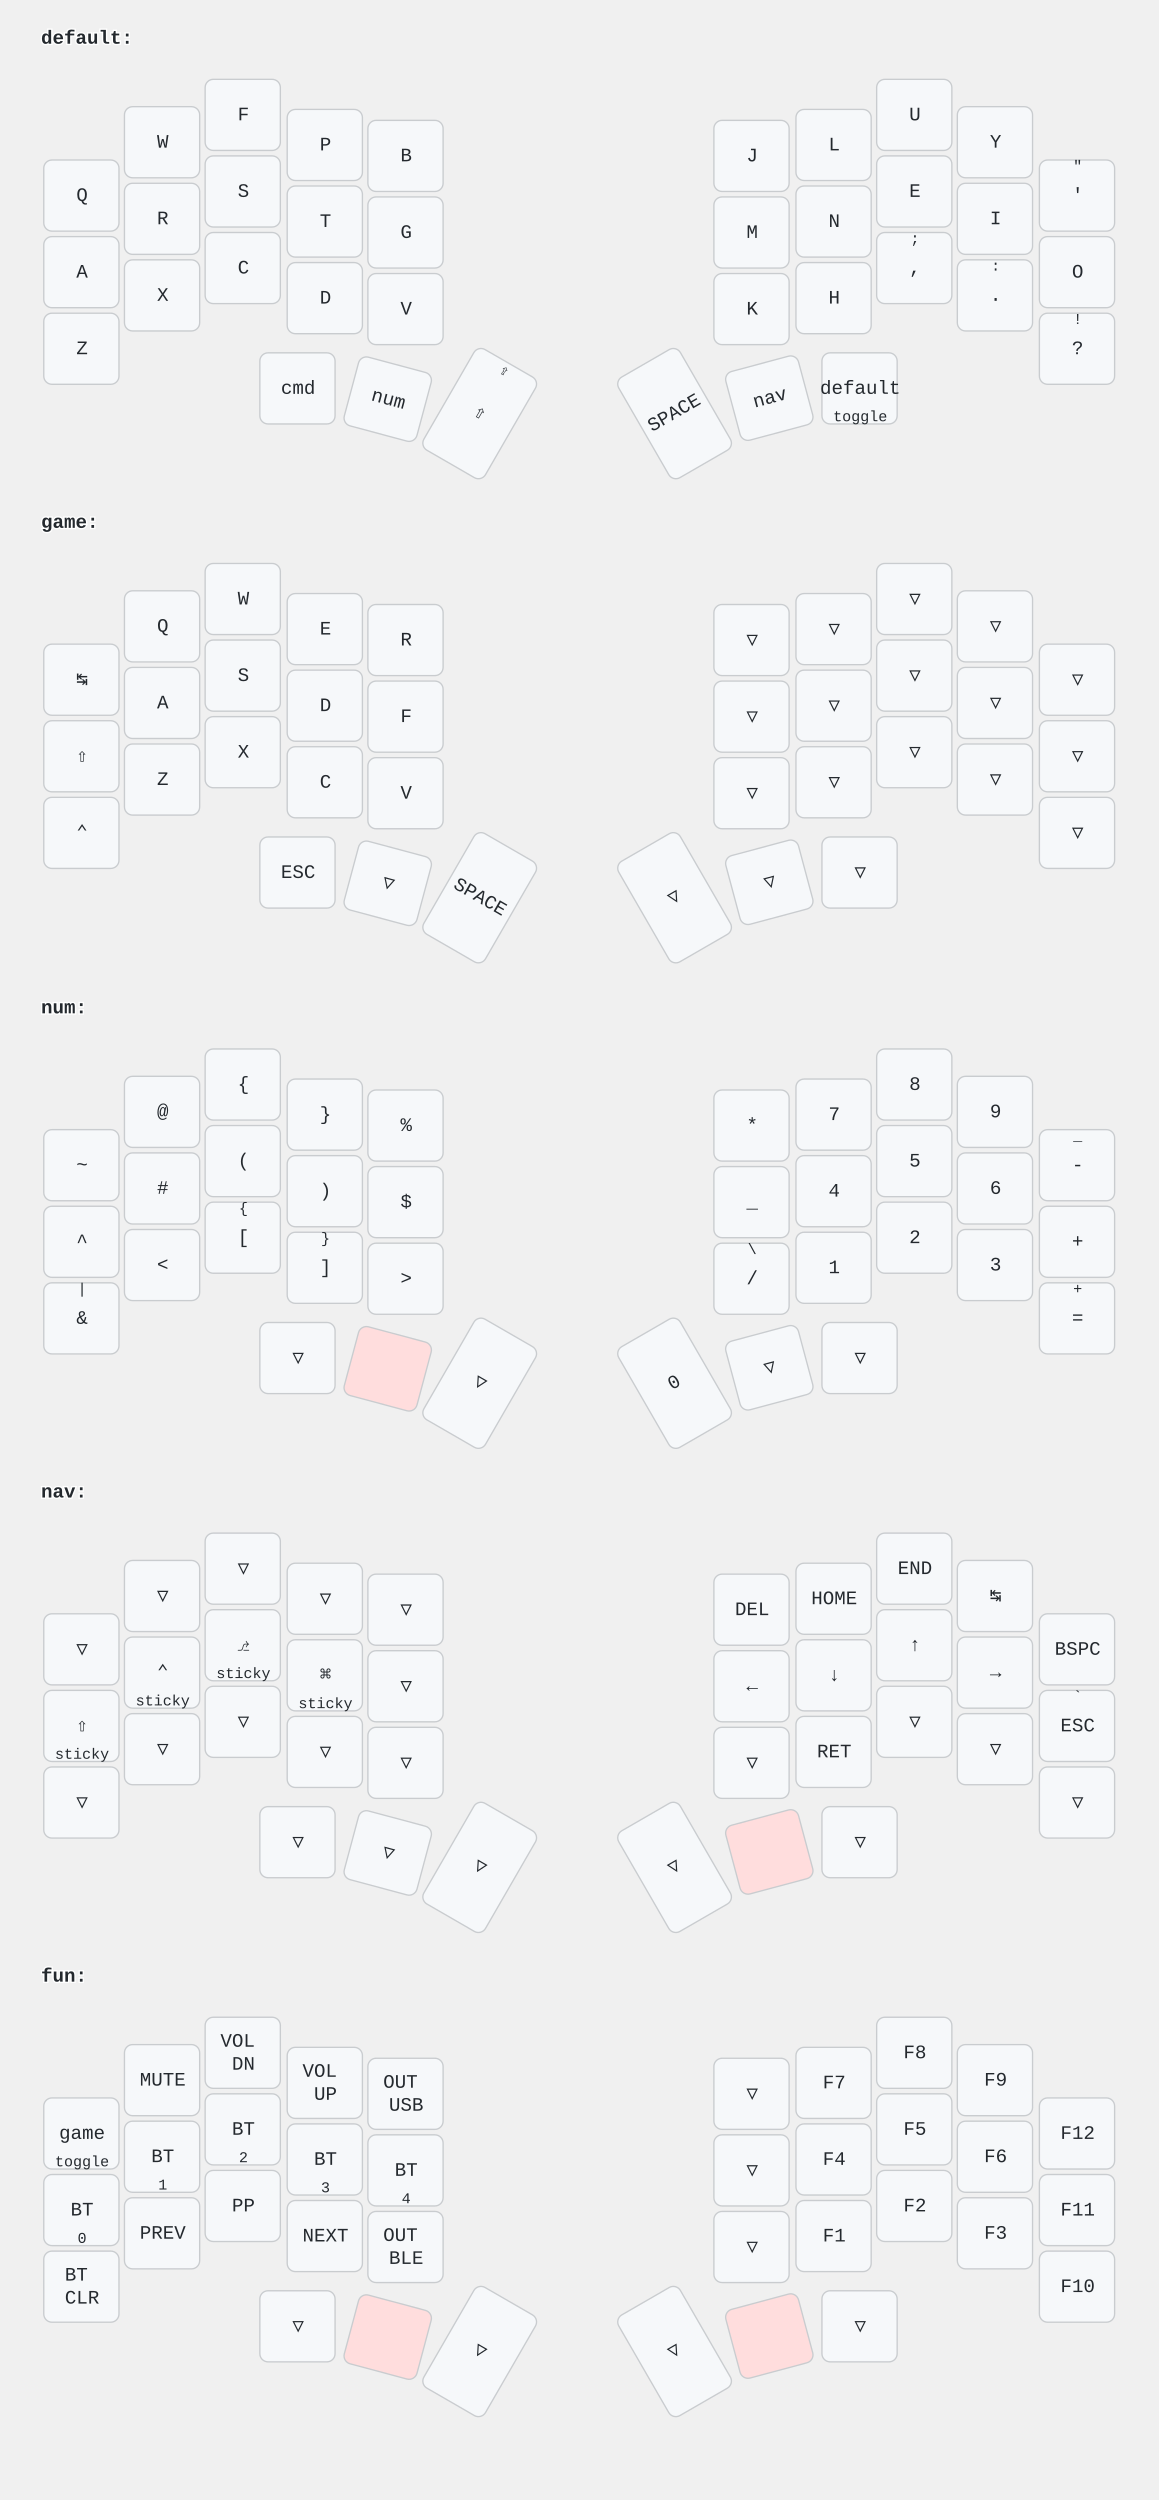
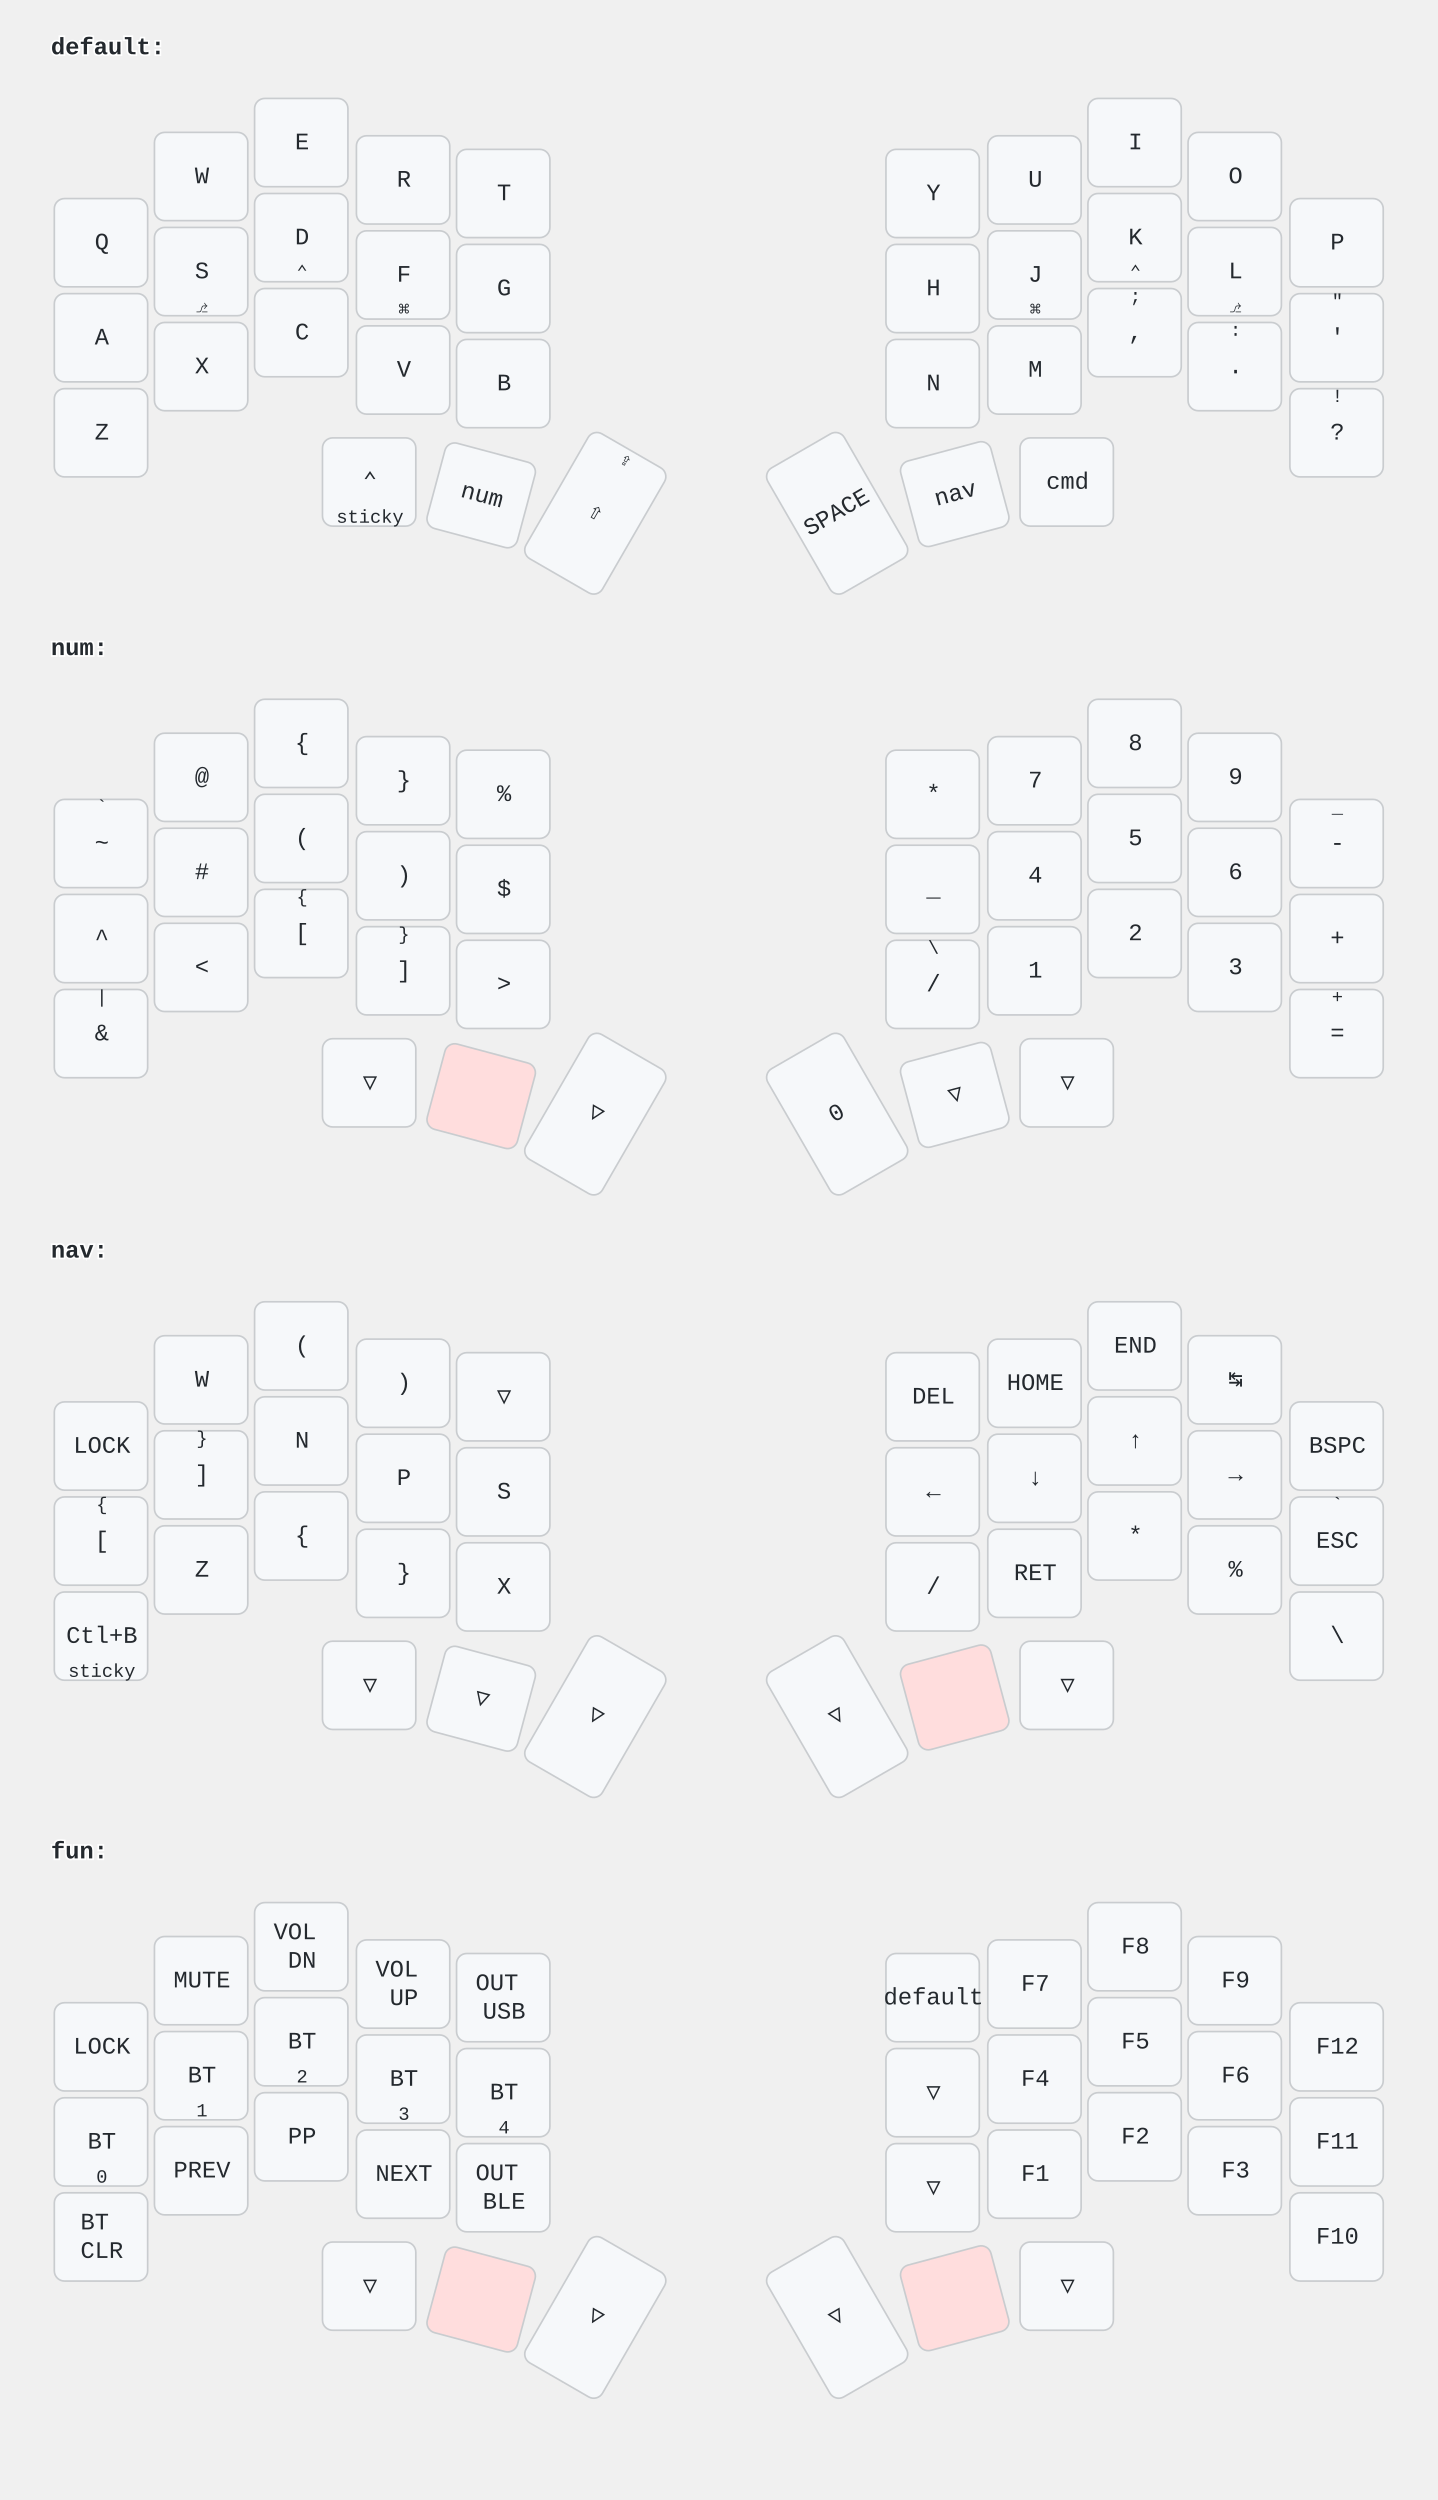
- <svg xmlns="http://www.w3.org/2000/svg" width="847" height="1828" viewBox="0 0 847 1828" class="keymap">
+ <svg xmlns="http://www.w3.org/2000/svg" width="847" height="1473" viewBox="0 0 847 1473" class="keymap">
  <style>/* font and background color specifications */
svg {
    font-family: SFMono-Regular,Consolas,Liberation Mono,Menlo,monospace;
    font-size: 14px;
    font-kerning: normal;
    text-rendering: optimizeLegibility;
    fill: #24292e;
}

/* default key styling */
rect {
    fill: #f6f8fa;
    stroke: #c9cccf;
    stroke-width: 1;
}

/* color accent for combo boxes */
rect.combo {
    fill: #cdf;
}

/* color accent for held keys */
rect.held, rect.combo.held {
    fill: #fdd;
}

/* color accent for ghost (optional) keys */
rect.ghost, rect.combo.ghost {
    fill: #ddd;
}

text {
    text-anchor: middle;
    dominant-baseline: middle;
}

/* styling for layer labels */
text.label {
    font-weight: bold;
    text-anchor: start;
    stroke: white;
    stroke-width: 2;
    paint-order: stroke;
}

/* styling for combo tap, and key hold/shifted label text */
text.combo, text.hold, text.shifted {
    font-size: 11px;
}

text.hold {
    text-anchor: middle;
    dominant-baseline: auto;
}

text.shifted {
    text-anchor: middle;
    dominant-baseline: hanging;
}

/* styling for hold/shifted label text in combo box */
text.combo.hold, text.combo.shifted {
    font-size: 8px;
}

/* styling for combo dendrons */
path {
    stroke-width: 1;
    stroke: gray;
    fill: none;
}
</style>
  <g transform="translate(30, 0)" class="layer-default">
    <text x="0" y="28" class="label" id="default">default:</text>
    <g transform="translate(0, 56)">
      <g transform="translate(30, 87)" class="key keypos-0">
        <rect rx="6" ry="6" x="-28" y="-26" width="55" height="52" class="key" />
        <text x="0" y="0" class="key tap">Q</text>
      </g>
      <g transform="translate(89, 48)" class="key keypos-1">
        <rect rx="6" ry="6" x="-28" y="-26" width="55" height="52" class="key" />
        <text x="0" y="0" class="key tap">W</text>
      </g>
      <g transform="translate(148, 28)" class="key keypos-2">
        <rect rx="6" ry="6" x="-28" y="-26" width="55" height="52" class="key" />
+         <text x="0" y="0" class="key tap">E</text>
+       </g>
+       <g transform="translate(208, 50)" class="key keypos-3">
+         <rect rx="6" ry="6" x="-28" y="-26" width="55" height="52" class="key" />
+         <text x="0" y="0" class="key tap">R</text>
+       </g>
+       <g transform="translate(267, 58)" class="key keypos-4">
+         <rect rx="6" ry="6" x="-28" y="-26" width="55" height="52" class="key" />
+         <text x="0" y="0" class="key tap">T</text>
+       </g>
+       <g transform="translate(520, 58)" class="key keypos-5">
+         <rect rx="6" ry="6" x="-28" y="-26" width="55" height="52" class="key" />
+         <text x="0" y="0" class="key tap">Y</text>
+       </g>
+       <g transform="translate(580, 50)" class="key keypos-6">
+         <rect rx="6" ry="6" x="-28" y="-26" width="55" height="52" class="key" />
+         <text x="0" y="0" class="key tap">U</text>
+       </g>
+       <g transform="translate(639, 28)" class="key keypos-7">
+         <rect rx="6" ry="6" x="-28" y="-26" width="55" height="52" class="key" />
+         <text x="0" y="0" class="key tap">I</text>
+       </g>
+       <g transform="translate(698, 48)" class="key keypos-8">
+         <rect rx="6" ry="6" x="-28" y="-26" width="55" height="52" class="key" />
+         <text x="0" y="0" class="key tap">O</text>
+       </g>
+       <g transform="translate(758, 87)" class="key keypos-9">
+         <rect rx="6" ry="6" x="-28" y="-26" width="55" height="52" class="key" />
+         <text x="0" y="0" class="key tap">P</text>
+       </g>
+       <g transform="translate(30, 143)" class="key keypos-10">
+         <rect rx="6" ry="6" x="-28" y="-26" width="55" height="52" class="key" />
+         <text x="0" y="0" class="key tap">A</text>
+       </g>
+       <g transform="translate(89, 104)" class="key keypos-11">
+         <rect rx="6" ry="6" x="-28" y="-26" width="55" height="52" class="key" />
+         <text x="0" y="0" class="key tap">S</text>
+         <text x="0" y="24" class="key hold">⎇</text>
+       </g>
+       <g transform="translate(148, 84)" class="key keypos-12">
+         <rect rx="6" ry="6" x="-28" y="-26" width="55" height="52" class="key" />
+         <text x="0" y="0" class="key tap">D</text>
+         <text x="0" y="24" class="key hold">⌃</text>
+       </g>
+       <g transform="translate(208, 106)" class="key keypos-13">
+         <rect rx="6" ry="6" x="-28" y="-26" width="55" height="52" class="key" />
        <text x="0" y="0" class="key tap">F</text>
-       </g>
-       <g transform="translate(208, 50)" class="key keypos-3">
-         <rect rx="6" ry="6" x="-28" y="-26" width="55" height="52" class="key" />
-         <text x="0" y="0" class="key tap">P</text>
-       </g>
-       <g transform="translate(267, 58)" class="key keypos-4">
-         <rect rx="6" ry="6" x="-28" y="-26" width="55" height="52" class="key" />
-         <text x="0" y="0" class="key tap">B</text>
-       </g>
-       <g transform="translate(520, 58)" class="key keypos-5">
+         <text x="0" y="24" class="key hold">⌘</text>
+       </g>
+       <g transform="translate(267, 114)" class="key keypos-14">
+         <rect rx="6" ry="6" x="-28" y="-26" width="55" height="52" class="key" />
+         <text x="0" y="0" class="key tap">G</text>
+       </g>
+       <g transform="translate(520, 114)" class="key keypos-15">
+         <rect rx="6" ry="6" x="-28" y="-26" width="55" height="52" class="key" />
+         <text x="0" y="0" class="key tap">H</text>
+       </g>
+       <g transform="translate(580, 106)" class="key keypos-16">
        <rect rx="6" ry="6" x="-28" y="-26" width="55" height="52" class="key" />
        <text x="0" y="0" class="key tap">J</text>
-       </g>
-       <g transform="translate(580, 50)" class="key keypos-6">
+         <text x="0" y="24" class="key hold">⌘</text>
+       </g>
+       <g transform="translate(639, 84)" class="key keypos-17">
+         <rect rx="6" ry="6" x="-28" y="-26" width="55" height="52" class="key" />
+         <text x="0" y="0" class="key tap">K</text>
+         <text x="0" y="24" class="key hold">⌃</text>
+       </g>
+       <g transform="translate(698, 104)" class="key keypos-18">
        <rect rx="6" ry="6" x="-28" y="-26" width="55" height="52" class="key" />
        <text x="0" y="0" class="key tap">L</text>
-       </g>
-       <g transform="translate(639, 28)" class="key keypos-7">
-         <rect rx="6" ry="6" x="-28" y="-26" width="55" height="52" class="key" />
-         <text x="0" y="0" class="key tap">U</text>
-       </g>
-       <g transform="translate(698, 48)" class="key keypos-8">
-         <rect rx="6" ry="6" x="-28" y="-26" width="55" height="52" class="key" />
-         <text x="0" y="0" class="key tap">Y</text>
-       </g>
-       <g transform="translate(758, 87)" class="key keypos-9">
+         <text x="0" y="24" class="key hold">⎇</text>
+       </g>
+       <g transform="translate(758, 143)" class="key keypos-19">
        <rect rx="6" ry="6" x="-28" y="-26" width="55" height="52" class="key" />
        <text x="0" y="0" class="key tap">'</text>
        <text x="0" y="-24" class="key shifted">"</text>
      </g>
-       <g transform="translate(30, 143)" class="key keypos-10">
-         <rect rx="6" ry="6" x="-28" y="-26" width="55" height="52" class="key" />
-         <text x="0" y="0" class="key tap">A</text>
-       </g>
-       <g transform="translate(89, 104)" class="key keypos-11">
-         <rect rx="6" ry="6" x="-28" y="-26" width="55" height="52" class="key" />
-         <text x="0" y="0" class="key tap">R</text>
-       </g>
-       <g transform="translate(148, 84)" class="key keypos-12">
-         <rect rx="6" ry="6" x="-28" y="-26" width="55" height="52" class="key" />
-         <text x="0" y="0" class="key tap">S</text>
-       </g>
-       <g transform="translate(208, 106)" class="key keypos-13">
-         <rect rx="6" ry="6" x="-28" y="-26" width="55" height="52" class="key" />
-         <text x="0" y="0" class="key tap">T</text>
-       </g>
-       <g transform="translate(267, 114)" class="key keypos-14">
-         <rect rx="6" ry="6" x="-28" y="-26" width="55" height="52" class="key" />
-         <text x="0" y="0" class="key tap">G</text>
-       </g>
-       <g transform="translate(520, 114)" class="key keypos-15">
+       <g transform="translate(30, 199)" class="key keypos-20">
+         <rect rx="6" ry="6" x="-28" y="-26" width="55" height="52" class="key" />
+         <text x="0" y="0" class="key tap">Z</text>
+       </g>
+       <g transform="translate(89, 160)" class="key keypos-21">
+         <rect rx="6" ry="6" x="-28" y="-26" width="55" height="52" class="key" />
+         <text x="0" y="0" class="key tap">X</text>
+       </g>
+       <g transform="translate(148, 140)" class="key keypos-22">
+         <rect rx="6" ry="6" x="-28" y="-26" width="55" height="52" class="key" />
+         <text x="0" y="0" class="key tap">C</text>
+       </g>
+       <g transform="translate(208, 162)" class="key keypos-23">
+         <rect rx="6" ry="6" x="-28" y="-26" width="55" height="52" class="key" />
+         <text x="0" y="0" class="key tap">V</text>
+       </g>
+       <g transform="translate(267, 170)" class="key keypos-24">
+         <rect rx="6" ry="6" x="-28" y="-26" width="55" height="52" class="key" />
+         <text x="0" y="0" class="key tap">B</text>
+       </g>
+       <g transform="translate(520, 170)" class="key keypos-25">
+         <rect rx="6" ry="6" x="-28" y="-26" width="55" height="52" class="key" />
+         <text x="0" y="0" class="key tap">N</text>
+       </g>
+       <g transform="translate(580, 162)" class="key keypos-26">
        <rect rx="6" ry="6" x="-28" y="-26" width="55" height="52" class="key" />
        <text x="0" y="0" class="key tap">M</text>
-       </g>
-       <g transform="translate(580, 106)" class="key keypos-16">
-         <rect rx="6" ry="6" x="-28" y="-26" width="55" height="52" class="key" />
-         <text x="0" y="0" class="key tap">N</text>
-       </g>
-       <g transform="translate(639, 84)" class="key keypos-17">
-         <rect rx="6" ry="6" x="-28" y="-26" width="55" height="52" class="key" />
-         <text x="0" y="0" class="key tap">E</text>
-       </g>
-       <g transform="translate(698, 104)" class="key keypos-18">
-         <rect rx="6" ry="6" x="-28" y="-26" width="55" height="52" class="key" />
-         <text x="0" y="0" class="key tap">I</text>
-       </g>
-       <g transform="translate(758, 143)" class="key keypos-19">
-         <rect rx="6" ry="6" x="-28" y="-26" width="55" height="52" class="key" />
-         <text x="0" y="0" class="key tap">O</text>
-       </g>
-       <g transform="translate(30, 199)" class="key keypos-20">
-         <rect rx="6" ry="6" x="-28" y="-26" width="55" height="52" class="key" />
-         <text x="0" y="0" class="key tap">Z</text>
-       </g>
-       <g transform="translate(89, 160)" class="key keypos-21">
-         <rect rx="6" ry="6" x="-28" y="-26" width="55" height="52" class="key" />
-         <text x="0" y="0" class="key tap">X</text>
-       </g>
-       <g transform="translate(148, 140)" class="key keypos-22">
-         <rect rx="6" ry="6" x="-28" y="-26" width="55" height="52" class="key" />
-         <text x="0" y="0" class="key tap">C</text>
-       </g>
-       <g transform="translate(208, 162)" class="key keypos-23">
-         <rect rx="6" ry="6" x="-28" y="-26" width="55" height="52" class="key" />
-         <text x="0" y="0" class="key tap">D</text>
-       </g>
-       <g transform="translate(267, 170)" class="key keypos-24">
-         <rect rx="6" ry="6" x="-28" y="-26" width="55" height="52" class="key" />
-         <text x="0" y="0" class="key tap">V</text>
-       </g>
-       <g transform="translate(520, 170)" class="key keypos-25">
-         <rect rx="6" ry="6" x="-28" y="-26" width="55" height="52" class="key" />
-         <text x="0" y="0" class="key tap">K</text>
-       </g>
-       <g transform="translate(580, 162)" class="key keypos-26">
-         <rect rx="6" ry="6" x="-28" y="-26" width="55" height="52" class="key" />
-         <text x="0" y="0" class="key tap">H</text>
      </g>
      <g transform="translate(639, 140)" class="key keypos-27">
        <rect rx="6" ry="6" x="-28" y="-26" width="55" height="52" class="key" />
        <text x="0" y="0" class="key tap">,</text>
        <text x="0" y="-24" class="key shifted">;</text>
      </g>
      <g transform="translate(698, 160)" class="key keypos-28">
        <rect rx="6" ry="6" x="-28" y="-26" width="55" height="52" class="key" />
        <text x="0" y="0" class="key tap">.</text>
        <text x="0" y="-24" class="key shifted">:</text>
      </g>
      <g transform="translate(758, 199)" class="key keypos-29">
        <rect rx="6" ry="6" x="-28" y="-26" width="55" height="52" class="key" />
        <text x="0" y="0" class="key tap">?</text>
        <text x="0" y="-24" class="key shifted">!</text>
      </g>
      <g transform="translate(188, 228)" class="key keypos-30">
        <rect rx="6" ry="6" x="-28" y="-26" width="55" height="52" class="key" />
-         <text x="0" y="0" class="key tap">cmd</text>
+         <text x="0" y="0" class="key tap">⌃</text>
+         <text x="0" y="24" class="key hold">sticky</text>
      </g>
      <g transform="translate(254, 236) rotate(15.0)" class="key keypos-31">
        <rect rx="6" ry="6" x="-28" y="-26" width="55" height="52" class="key" />
        <a href="#num">
          <text x="0" y="0" class="key tap layer-activator">num</text>
        </a>
      </g>
      <g transform="translate(321, 246) rotate(30.0)" class="key keypos-32">
        <rect rx="6" ry="6" x="-26" y="-42" width="52" height="85" class="key" />
        <text x="0" y="0" class="key tap">⇧</text>
        <text x="0" y="-40" class="key shifted">⇪</text>
      </g>
      <g transform="translate(463, 246) rotate(-30.0)" class="key keypos-33">
        <rect rx="6" ry="6" x="-26" y="-42" width="52" height="85" class="key" />
        <text x="0" y="0" class="key tap">SPACE</text>
      </g>
      <g transform="translate(533, 235) rotate(-15.0)" class="key keypos-34">
        <rect rx="6" ry="6" x="-28" y="-26" width="55" height="52" class="key" />
        <a href="#nav">
          <text x="0" y="0" class="key tap layer-activator">nav</text>
        </a>
      </g>
      <g transform="translate(599, 228)" class="key keypos-35">
        <rect rx="6" ry="6" x="-28" y="-26" width="55" height="52" class="key" />
-         <a href="#default">
-           <text x="0" y="0" class="key tap layer-activator">default</text>
-         </a>
-         <text x="0" y="24" class="key hold">toggle</text>
+         <text x="0" y="0" class="key tap">cmd</text>
      </g>
    </g>
  </g>
-   <g transform="translate(30, 354)" class="layer-game">
-     <text x="0" y="28" class="label" id="game">game:</text>
-     <g transform="translate(0, 56)">
-       <g transform="translate(30, 87)" class="key keypos-0">
-         <rect rx="6" ry="6" x="-28" y="-26" width="55" height="52" class="key" />
-         <text x="0" y="0" class="key tap">↹</text>
-       </g>
-       <g transform="translate(89, 48)" class="key keypos-1">
-         <rect rx="6" ry="6" x="-28" y="-26" width="55" height="52" class="key" />
-         <text x="0" y="0" class="key tap">Q</text>
-       </g>
-       <g transform="translate(148, 28)" class="key keypos-2">
-         <rect rx="6" ry="6" x="-28" y="-26" width="55" height="52" class="key" />
-         <text x="0" y="0" class="key tap">W</text>
-       </g>
-       <g transform="translate(208, 50)" class="key keypos-3">
-         <rect rx="6" ry="6" x="-28" y="-26" width="55" height="52" class="key" />
-         <text x="0" y="0" class="key tap">E</text>
-       </g>
-       <g transform="translate(267, 58)" class="key keypos-4">
-         <rect rx="6" ry="6" x="-28" y="-26" width="55" height="52" class="key" />
-         <text x="0" y="0" class="key tap">R</text>
-       </g>
-       <g transform="translate(520, 58)" class="key trans keypos-5">
-         <rect rx="6" ry="6" x="-28" y="-26" width="55" height="52" class="key trans" />
-         <text x="0" y="0" class="key trans tap">▽</text>
-       </g>
-       <g transform="translate(580, 50)" class="key trans keypos-6">
-         <rect rx="6" ry="6" x="-28" y="-26" width="55" height="52" class="key trans" />
-         <text x="0" y="0" class="key trans tap">▽</text>
-       </g>
-       <g transform="translate(639, 28)" class="key trans keypos-7">
-         <rect rx="6" ry="6" x="-28" y="-26" width="55" height="52" class="key trans" />
-         <text x="0" y="0" class="key trans tap">▽</text>
-       </g>
-       <g transform="translate(698, 48)" class="key trans keypos-8">
-         <rect rx="6" ry="6" x="-28" y="-26" width="55" height="52" class="key trans" />
-         <text x="0" y="0" class="key trans tap">▽</text>
-       </g>
-       <g transform="translate(758, 87)" class="key trans keypos-9">
-         <rect rx="6" ry="6" x="-28" y="-26" width="55" height="52" class="key trans" />
-         <text x="0" y="0" class="key trans tap">▽</text>
-       </g>
-       <g transform="translate(30, 143)" class="key keypos-10">
-         <rect rx="6" ry="6" x="-28" y="-26" width="55" height="52" class="key" />
-         <text x="0" y="0" class="key tap">⇧</text>
-       </g>
-       <g transform="translate(89, 104)" class="key keypos-11">
-         <rect rx="6" ry="6" x="-28" y="-26" width="55" height="52" class="key" />
-         <text x="0" y="0" class="key tap">A</text>
-       </g>
-       <g transform="translate(148, 84)" class="key keypos-12">
-         <rect rx="6" ry="6" x="-28" y="-26" width="55" height="52" class="key" />
-         <text x="0" y="0" class="key tap">S</text>
-       </g>
-       <g transform="translate(208, 106)" class="key keypos-13">
-         <rect rx="6" ry="6" x="-28" y="-26" width="55" height="52" class="key" />
-         <text x="0" y="0" class="key tap">D</text>
-       </g>
-       <g transform="translate(267, 114)" class="key keypos-14">
-         <rect rx="6" ry="6" x="-28" y="-26" width="55" height="52" class="key" />
-         <text x="0" y="0" class="key tap">F</text>
-       </g>
-       <g transform="translate(520, 114)" class="key trans keypos-15">
-         <rect rx="6" ry="6" x="-28" y="-26" width="55" height="52" class="key trans" />
-         <text x="0" y="0" class="key trans tap">▽</text>
-       </g>
-       <g transform="translate(580, 106)" class="key trans keypos-16">
-         <rect rx="6" ry="6" x="-28" y="-26" width="55" height="52" class="key trans" />
-         <text x="0" y="0" class="key trans tap">▽</text>
-       </g>
-       <g transform="translate(639, 84)" class="key trans keypos-17">
-         <rect rx="6" ry="6" x="-28" y="-26" width="55" height="52" class="key trans" />
-         <text x="0" y="0" class="key trans tap">▽</text>
-       </g>
-       <g transform="translate(698, 104)" class="key trans keypos-18">
-         <rect rx="6" ry="6" x="-28" y="-26" width="55" height="52" class="key trans" />
-         <text x="0" y="0" class="key trans tap">▽</text>
-       </g>
-       <g transform="translate(758, 143)" class="key trans keypos-19">
-         <rect rx="6" ry="6" x="-28" y="-26" width="55" height="52" class="key trans" />
-         <text x="0" y="0" class="key trans tap">▽</text>
-       </g>
-       <g transform="translate(30, 199)" class="key keypos-20">
-         <rect rx="6" ry="6" x="-28" y="-26" width="55" height="52" class="key" />
-         <text x="0" y="0" class="key tap">⌃</text>
-       </g>
-       <g transform="translate(89, 160)" class="key keypos-21">
-         <rect rx="6" ry="6" x="-28" y="-26" width="55" height="52" class="key" />
-         <text x="0" y="0" class="key tap">Z</text>
-       </g>
-       <g transform="translate(148, 140)" class="key keypos-22">
-         <rect rx="6" ry="6" x="-28" y="-26" width="55" height="52" class="key" />
-         <text x="0" y="0" class="key tap">X</text>
-       </g>
-       <g transform="translate(208, 162)" class="key keypos-23">
-         <rect rx="6" ry="6" x="-28" y="-26" width="55" height="52" class="key" />
-         <text x="0" y="0" class="key tap">C</text>
-       </g>
-       <g transform="translate(267, 170)" class="key keypos-24">
-         <rect rx="6" ry="6" x="-28" y="-26" width="55" height="52" class="key" />
-         <text x="0" y="0" class="key tap">V</text>
-       </g>
-       <g transform="translate(520, 170)" class="key trans keypos-25">
-         <rect rx="6" ry="6" x="-28" y="-26" width="55" height="52" class="key trans" />
-         <text x="0" y="0" class="key trans tap">▽</text>
-       </g>
-       <g transform="translate(580, 162)" class="key trans keypos-26">
-         <rect rx="6" ry="6" x="-28" y="-26" width="55" height="52" class="key trans" />
-         <text x="0" y="0" class="key trans tap">▽</text>
-       </g>
-       <g transform="translate(639, 140)" class="key trans keypos-27">
-         <rect rx="6" ry="6" x="-28" y="-26" width="55" height="52" class="key trans" />
-         <text x="0" y="0" class="key trans tap">▽</text>
-       </g>
-       <g transform="translate(698, 160)" class="key trans keypos-28">
-         <rect rx="6" ry="6" x="-28" y="-26" width="55" height="52" class="key trans" />
-         <text x="0" y="0" class="key trans tap">▽</text>
-       </g>
-       <g transform="translate(758, 199)" class="key trans keypos-29">
-         <rect rx="6" ry="6" x="-28" y="-26" width="55" height="52" class="key trans" />
-         <text x="0" y="0" class="key trans tap">▽</text>
-       </g>
-       <g transform="translate(188, 228)" class="key keypos-30">
-         <rect rx="6" ry="6" x="-28" y="-26" width="55" height="52" class="key" />
-         <text x="0" y="0" class="key tap">ESC</text>
-       </g>
-       <g transform="translate(254, 236) rotate(15.0)" class="key trans keypos-31">
-         <rect rx="6" ry="6" x="-28" y="-26" width="55" height="52" class="key trans" />
-         <text x="0" y="0" class="key trans tap">▽</text>
-       </g>
-       <g transform="translate(321, 246) rotate(30.0)" class="key keypos-32">
-         <rect rx="6" ry="6" x="-26" y="-42" width="52" height="85" class="key" />
-         <text x="0" y="0" class="key tap">SPACE</text>
-       </g>
-       <g transform="translate(463, 246) rotate(-30.0)" class="key trans keypos-33">
-         <rect rx="6" ry="6" x="-26" y="-42" width="52" height="85" class="key trans" />
-         <text x="0" y="0" class="key trans tap">▽</text>
-       </g>
-       <g transform="translate(533, 235) rotate(-15.0)" class="key trans keypos-34">
-         <rect rx="6" ry="6" x="-28" y="-26" width="55" height="52" class="key trans" />
-         <text x="0" y="0" class="key trans tap">▽</text>
-       </g>
-       <g transform="translate(599, 228)" class="key trans keypos-35">
-         <rect rx="6" ry="6" x="-28" y="-26" width="55" height="52" class="key trans" />
-         <text x="0" y="0" class="key trans tap">▽</text>
-       </g>
-     </g>
-   </g>
-   <g transform="translate(30, 709)" class="layer-num">
+   <g transform="translate(30, 354)" class="layer-num">
    <text x="0" y="28" class="label" id="num">num:</text>
    <g transform="translate(0, 56)">
      <g transform="translate(30, 87)" class="key keypos-0">
        <rect rx="6" ry="6" x="-28" y="-26" width="55" height="52" class="key" />
        <text x="0" y="0" class="key tap">~</text>
+         <text x="0" y="-24" class="key shifted">`</text>
      </g>
      <g transform="translate(89, 48)" class="key keypos-1">
        <rect rx="6" ry="6" x="-28" y="-26" width="55" height="52" class="key" />
        <text x="0" y="0" class="key tap">@</text>
      </g>
      <g transform="translate(148, 28)" class="key keypos-2">
        <rect rx="6" ry="6" x="-28" y="-26" width="55" height="52" class="key" />
        <text x="0" y="0" class="key tap">{</text>
      </g>
      <g transform="translate(208, 50)" class="key keypos-3">
        <rect rx="6" ry="6" x="-28" y="-26" width="55" height="52" class="key" />
        <text x="0" y="0" class="key tap">}</text>
      </g>
      <g transform="translate(267, 58)" class="key keypos-4">
        <rect rx="6" ry="6" x="-28" y="-26" width="55" height="52" class="key" />
        <text x="0" y="0" class="key tap">%</text>
      </g>
      <g transform="translate(520, 58)" class="key keypos-5">
        <rect rx="6" ry="6" x="-28" y="-26" width="55" height="52" class="key" />
        <text x="0" y="0" class="key tap">*</text>
      </g>
      <g transform="translate(580, 50)" class="key keypos-6">
        <rect rx="6" ry="6" x="-28" y="-26" width="55" height="52" class="key" />
        <text x="0" y="0" class="key tap">7</text>
      </g>
      <g transform="translate(639, 28)" class="key keypos-7">
        <rect rx="6" ry="6" x="-28" y="-26" width="55" height="52" class="key" />
        <text x="0" y="0" class="key tap">8</text>
      </g>
      <g transform="translate(698, 48)" class="key keypos-8">
        <rect rx="6" ry="6" x="-28" y="-26" width="55" height="52" class="key" />
        <text x="0" y="0" class="key tap">9</text>
      </g>
      <g transform="translate(758, 87)" class="key keypos-9">
        <rect rx="6" ry="6" x="-28" y="-26" width="55" height="52" class="key" />
        <text x="0" y="0" class="key tap">-</text>
        <text x="0" y="-24" class="key shifted">_</text>
      </g>
      <g transform="translate(30, 143)" class="key keypos-10">
        <rect rx="6" ry="6" x="-28" y="-26" width="55" height="52" class="key" />
        <text x="0" y="0" class="key tap">^</text>
      </g>
      <g transform="translate(89, 104)" class="key keypos-11">
        <rect rx="6" ry="6" x="-28" y="-26" width="55" height="52" class="key" />
        <text x="0" y="0" class="key tap">#</text>
      </g>
      <g transform="translate(148, 84)" class="key keypos-12">
        <rect rx="6" ry="6" x="-28" y="-26" width="55" height="52" class="key" />
        <text x="0" y="0" class="key tap">(</text>
      </g>
      <g transform="translate(208, 106)" class="key keypos-13">
        <rect rx="6" ry="6" x="-28" y="-26" width="55" height="52" class="key" />
        <text x="0" y="0" class="key tap">)</text>
      </g>
      <g transform="translate(267, 114)" class="key keypos-14">
        <rect rx="6" ry="6" x="-28" y="-26" width="55" height="52" class="key" />
        <text x="0" y="0" class="key tap">$</text>
      </g>
      <g transform="translate(520, 114)" class="key keypos-15">
        <rect rx="6" ry="6" x="-28" y="-26" width="55" height="52" class="key" />
        <text x="0" y="0" class="key tap">_</text>
      </g>
      <g transform="translate(580, 106)" class="key keypos-16">
        <rect rx="6" ry="6" x="-28" y="-26" width="55" height="52" class="key" />
        <text x="0" y="0" class="key tap">4</text>
      </g>
      <g transform="translate(639, 84)" class="key keypos-17">
        <rect rx="6" ry="6" x="-28" y="-26" width="55" height="52" class="key" />
        <text x="0" y="0" class="key tap">5</text>
      </g>
      <g transform="translate(698, 104)" class="key keypos-18">
        <rect rx="6" ry="6" x="-28" y="-26" width="55" height="52" class="key" />
        <text x="0" y="0" class="key tap">6</text>
      </g>
      <g transform="translate(758, 143)" class="key keypos-19">
        <rect rx="6" ry="6" x="-28" y="-26" width="55" height="52" class="key" />
        <text x="0" y="0" class="key tap">+</text>
      </g>
      <g transform="translate(30, 199)" class="key keypos-20">
        <rect rx="6" ry="6" x="-28" y="-26" width="55" height="52" class="key" />
        <text x="0" y="0" class="key tap">&amp;</text>
        <text x="0" y="-24" class="key shifted">|</text>
      </g>
      <g transform="translate(89, 160)" class="key keypos-21">
        <rect rx="6" ry="6" x="-28" y="-26" width="55" height="52" class="key" />
        <text x="0" y="0" class="key tap">&lt;</text>
      </g>
      <g transform="translate(148, 140)" class="key keypos-22">
        <rect rx="6" ry="6" x="-28" y="-26" width="55" height="52" class="key" />
        <text x="0" y="0" class="key tap">[</text>
        <text x="0" y="-24" class="key shifted">{</text>
      </g>
      <g transform="translate(208, 162)" class="key keypos-23">
        <rect rx="6" ry="6" x="-28" y="-26" width="55" height="52" class="key" />
        <text x="0" y="0" class="key tap">]</text>
        <text x="0" y="-24" class="key shifted">}</text>
      </g>
      <g transform="translate(267, 170)" class="key keypos-24">
        <rect rx="6" ry="6" x="-28" y="-26" width="55" height="52" class="key" />
        <text x="0" y="0" class="key tap">&gt;</text>
      </g>
      <g transform="translate(520, 170)" class="key keypos-25">
        <rect rx="6" ry="6" x="-28" y="-26" width="55" height="52" class="key" />
        <text x="0" y="0" class="key tap">/</text>
        <text x="0" y="-24" class="key shifted">\</text>
      </g>
      <g transform="translate(580, 162)" class="key keypos-26">
        <rect rx="6" ry="6" x="-28" y="-26" width="55" height="52" class="key" />
        <text x="0" y="0" class="key tap">1</text>
      </g>
      <g transform="translate(639, 140)" class="key keypos-27">
        <rect rx="6" ry="6" x="-28" y="-26" width="55" height="52" class="key" />
        <text x="0" y="0" class="key tap">2</text>
      </g>
      <g transform="translate(698, 160)" class="key keypos-28">
        <rect rx="6" ry="6" x="-28" y="-26" width="55" height="52" class="key" />
        <text x="0" y="0" class="key tap">3</text>
      </g>
      <g transform="translate(758, 199)" class="key keypos-29">
        <rect rx="6" ry="6" x="-28" y="-26" width="55" height="52" class="key" />
        <text x="0" y="0" class="key tap">=</text>
        <text x="0" y="-24" class="key shifted">+</text>
      </g>
      <g transform="translate(188, 228)" class="key trans keypos-30">
        <rect rx="6" ry="6" x="-28" y="-26" width="55" height="52" class="key trans" />
        <text x="0" y="0" class="key trans tap">▽</text>
      </g>
      <g transform="translate(254, 236) rotate(15.0)" class="key held keypos-31">
        <rect rx="6" ry="6" x="-28" y="-26" width="55" height="52" class="key held" />
      </g>
      <g transform="translate(321, 246) rotate(30.0)" class="key trans keypos-32">
        <rect rx="6" ry="6" x="-26" y="-42" width="52" height="85" class="key trans" />
        <text x="0" y="0" class="key trans tap">▽</text>
      </g>
      <g transform="translate(463, 246) rotate(-30.0)" class="key keypos-33">
        <rect rx="6" ry="6" x="-26" y="-42" width="52" height="85" class="key" />
        <text x="0" y="0" class="key tap">0</text>
      </g>
      <g transform="translate(533, 235) rotate(-15.0)" class="key trans keypos-34">
        <rect rx="6" ry="6" x="-28" y="-26" width="55" height="52" class="key trans" />
        <text x="0" y="0" class="key trans tap">▽</text>
      </g>
      <g transform="translate(599, 228)" class="key trans keypos-35">
        <rect rx="6" ry="6" x="-28" y="-26" width="55" height="52" class="key trans" />
        <text x="0" y="0" class="key trans tap">▽</text>
      </g>
    </g>
  </g>
-   <g transform="translate(30, 1063)" class="layer-nav">
+   <g transform="translate(30, 709)" class="layer-nav">
    <text x="0" y="28" class="label" id="nav">nav:</text>
    <g transform="translate(0, 56)">
-       <g transform="translate(30, 87)" class="key trans keypos-0">
-         <rect rx="6" ry="6" x="-28" y="-26" width="55" height="52" class="key trans" />
-         <text x="0" y="0" class="key trans tap">▽</text>
-       </g>
-       <g transform="translate(89, 48)" class="key trans keypos-1">
-         <rect rx="6" ry="6" x="-28" y="-26" width="55" height="52" class="key trans" />
-         <text x="0" y="0" class="key trans tap">▽</text>
-       </g>
-       <g transform="translate(148, 28)" class="key trans keypos-2">
-         <rect rx="6" ry="6" x="-28" y="-26" width="55" height="52" class="key trans" />
-         <text x="0" y="0" class="key trans tap">▽</text>
-       </g>
-       <g transform="translate(208, 50)" class="key trans keypos-3">
-         <rect rx="6" ry="6" x="-28" y="-26" width="55" height="52" class="key trans" />
-         <text x="0" y="0" class="key trans tap">▽</text>
+       <g transform="translate(30, 87)" class="key keypos-0">
+         <rect rx="6" ry="6" x="-28" y="-26" width="55" height="52" class="key" />
+         <text x="0" y="0" class="key tap">LOCK</text>
+       </g>
+       <g transform="translate(89, 48)" class="key keypos-1">
+         <rect rx="6" ry="6" x="-28" y="-26" width="55" height="52" class="key" />
+         <text x="0" y="0" class="key tap">W</text>
+       </g>
+       <g transform="translate(148, 28)" class="key keypos-2">
+         <rect rx="6" ry="6" x="-28" y="-26" width="55" height="52" class="key" />
+         <text x="0" y="0" class="key tap">(</text>
+       </g>
+       <g transform="translate(208, 50)" class="key keypos-3">
+         <rect rx="6" ry="6" x="-28" y="-26" width="55" height="52" class="key" />
+         <text x="0" y="0" class="key tap">)</text>
      </g>
      <g transform="translate(267, 58)" class="key trans keypos-4">
        <rect rx="6" ry="6" x="-28" y="-26" width="55" height="52" class="key trans" />
        <text x="0" y="0" class="key trans tap">▽</text>
      </g>
      <g transform="translate(520, 58)" class="key keypos-5">
        <rect rx="6" ry="6" x="-28" y="-26" width="55" height="52" class="key" />
        <text x="0" y="0" class="key tap">DEL</text>
      </g>
      <g transform="translate(580, 50)" class="key keypos-6">
        <rect rx="6" ry="6" x="-28" y="-26" width="55" height="52" class="key" />
        <text x="0" y="0" class="key tap">HOME</text>
      </g>
      <g transform="translate(639, 28)" class="key keypos-7">
        <rect rx="6" ry="6" x="-28" y="-26" width="55" height="52" class="key" />
        <text x="0" y="0" class="key tap">END</text>
      </g>
      <g transform="translate(698, 48)" class="key keypos-8">
        <rect rx="6" ry="6" x="-28" y="-26" width="55" height="52" class="key" />
        <text x="0" y="0" class="key tap">↹</text>
      </g>
      <g transform="translate(758, 87)" class="key keypos-9">
        <rect rx="6" ry="6" x="-28" y="-26" width="55" height="52" class="key" />
        <text x="0" y="0" class="key tap">BSPC</text>
      </g>
      <g transform="translate(30, 143)" class="key keypos-10">
        <rect rx="6" ry="6" x="-28" y="-26" width="55" height="52" class="key" />
-         <text x="0" y="0" class="key tap">⇧</text>
-         <text x="0" y="24" class="key hold">sticky</text>
+         <text x="0" y="0" class="key tap">[</text>
+         <text x="0" y="-24" class="key shifted">{</text>
      </g>
      <g transform="translate(89, 104)" class="key keypos-11">
        <rect rx="6" ry="6" x="-28" y="-26" width="55" height="52" class="key" />
-         <text x="0" y="0" class="key tap">⌃</text>
-         <text x="0" y="24" class="key hold">sticky</text>
+         <text x="0" y="0" class="key tap">]</text>
+         <text x="0" y="-24" class="key shifted">}</text>
      </g>
      <g transform="translate(148, 84)" class="key keypos-12">
        <rect rx="6" ry="6" x="-28" y="-26" width="55" height="52" class="key" />
-         <text x="0" y="0" class="key tap">⎇</text>
-         <text x="0" y="24" class="key hold">sticky</text>
+         <text x="0" y="0" class="key tap">N</text>
      </g>
      <g transform="translate(208, 106)" class="key keypos-13">
        <rect rx="6" ry="6" x="-28" y="-26" width="55" height="52" class="key" />
-         <text x="0" y="0" class="key tap">⌘</text>
-         <text x="0" y="24" class="key hold">sticky</text>
-       </g>
-       <g transform="translate(267, 114)" class="key trans keypos-14">
-         <rect rx="6" ry="6" x="-28" y="-26" width="55" height="52" class="key trans" />
-         <text x="0" y="0" class="key trans tap">▽</text>
+         <text x="0" y="0" class="key tap">P</text>
+       </g>
+       <g transform="translate(267, 114)" class="key keypos-14">
+         <rect rx="6" ry="6" x="-28" y="-26" width="55" height="52" class="key" />
+         <text x="0" y="0" class="key tap">S</text>
      </g>
      <g transform="translate(520, 114)" class="key keypos-15">
        <rect rx="6" ry="6" x="-28" y="-26" width="55" height="52" class="key" />
        <text x="0" y="0" class="key tap">←</text>
      </g>
      <g transform="translate(580, 106)" class="key keypos-16">
        <rect rx="6" ry="6" x="-28" y="-26" width="55" height="52" class="key" />
        <text x="0" y="0" class="key tap">↓</text>
      </g>
      <g transform="translate(639, 84)" class="key keypos-17">
        <rect rx="6" ry="6" x="-28" y="-26" width="55" height="52" class="key" />
        <text x="0" y="0" class="key tap">↑</text>
      </g>
      <g transform="translate(698, 104)" class="key keypos-18">
        <rect rx="6" ry="6" x="-28" y="-26" width="55" height="52" class="key" />
        <text x="0" y="0" class="key tap">→</text>
      </g>
      <g transform="translate(758, 143)" class="key keypos-19">
        <rect rx="6" ry="6" x="-28" y="-26" width="55" height="52" class="key" />
        <text x="0" y="0" class="key tap">ESC</text>
        <text x="0" y="-24" class="key shifted">`</text>
      </g>
-       <g transform="translate(30, 199)" class="key trans keypos-20">
-         <rect rx="6" ry="6" x="-28" y="-26" width="55" height="52" class="key trans" />
-         <text x="0" y="0" class="key trans tap">▽</text>
-       </g>
-       <g transform="translate(89, 160)" class="key trans keypos-21">
-         <rect rx="6" ry="6" x="-28" y="-26" width="55" height="52" class="key trans" />
-         <text x="0" y="0" class="key trans tap">▽</text>
-       </g>
-       <g transform="translate(148, 140)" class="key trans keypos-22">
-         <rect rx="6" ry="6" x="-28" y="-26" width="55" height="52" class="key trans" />
-         <text x="0" y="0" class="key trans tap">▽</text>
-       </g>
-       <g transform="translate(208, 162)" class="key trans keypos-23">
-         <rect rx="6" ry="6" x="-28" y="-26" width="55" height="52" class="key trans" />
-         <text x="0" y="0" class="key trans tap">▽</text>
-       </g>
-       <g transform="translate(267, 170)" class="key trans keypos-24">
-         <rect rx="6" ry="6" x="-28" y="-26" width="55" height="52" class="key trans" />
-         <text x="0" y="0" class="key trans tap">▽</text>
-       </g>
-       <g transform="translate(520, 170)" class="key trans keypos-25">
-         <rect rx="6" ry="6" x="-28" y="-26" width="55" height="52" class="key trans" />
-         <text x="0" y="0" class="key trans tap">▽</text>
+       <g transform="translate(30, 199)" class="key keypos-20">
+         <rect rx="6" ry="6" x="-28" y="-26" width="55" height="52" class="key" />
+         <text x="0" y="0" class="key tap">Ctl+B</text>
+         <text x="0" y="24" class="key hold">sticky</text>
+       </g>
+       <g transform="translate(89, 160)" class="key keypos-21">
+         <rect rx="6" ry="6" x="-28" y="-26" width="55" height="52" class="key" />
+         <text x="0" y="0" class="key tap">Z</text>
+       </g>
+       <g transform="translate(148, 140)" class="key keypos-22">
+         <rect rx="6" ry="6" x="-28" y="-26" width="55" height="52" class="key" />
+         <text x="0" y="0" class="key tap">{</text>
+       </g>
+       <g transform="translate(208, 162)" class="key keypos-23">
+         <rect rx="6" ry="6" x="-28" y="-26" width="55" height="52" class="key" />
+         <text x="0" y="0" class="key tap">}</text>
+       </g>
+       <g transform="translate(267, 170)" class="key keypos-24">
+         <rect rx="6" ry="6" x="-28" y="-26" width="55" height="52" class="key" />
+         <text x="0" y="0" class="key tap">X</text>
+       </g>
+       <g transform="translate(520, 170)" class="key keypos-25">
+         <rect rx="6" ry="6" x="-28" y="-26" width="55" height="52" class="key" />
+         <text x="0" y="0" class="key tap">/</text>
      </g>
      <g transform="translate(580, 162)" class="key keypos-26">
        <rect rx="6" ry="6" x="-28" y="-26" width="55" height="52" class="key" />
        <text x="0" y="0" class="key tap">RET</text>
      </g>
-       <g transform="translate(639, 140)" class="key trans keypos-27">
-         <rect rx="6" ry="6" x="-28" y="-26" width="55" height="52" class="key trans" />
-         <text x="0" y="0" class="key trans tap">▽</text>
-       </g>
-       <g transform="translate(698, 160)" class="key trans keypos-28">
-         <rect rx="6" ry="6" x="-28" y="-26" width="55" height="52" class="key trans" />
-         <text x="0" y="0" class="key trans tap">▽</text>
-       </g>
-       <g transform="translate(758, 199)" class="key trans keypos-29">
-         <rect rx="6" ry="6" x="-28" y="-26" width="55" height="52" class="key trans" />
-         <text x="0" y="0" class="key trans tap">▽</text>
+       <g transform="translate(639, 140)" class="key keypos-27">
+         <rect rx="6" ry="6" x="-28" y="-26" width="55" height="52" class="key" />
+         <text x="0" y="0" class="key tap">*</text>
+       </g>
+       <g transform="translate(698, 160)" class="key keypos-28">
+         <rect rx="6" ry="6" x="-28" y="-26" width="55" height="52" class="key" />
+         <text x="0" y="0" class="key tap">%</text>
+       </g>
+       <g transform="translate(758, 199)" class="key keypos-29">
+         <rect rx="6" ry="6" x="-28" y="-26" width="55" height="52" class="key" />
+         <text x="0" y="0" class="key tap">\</text>
      </g>
      <g transform="translate(188, 228)" class="key trans keypos-30">
        <rect rx="6" ry="6" x="-28" y="-26" width="55" height="52" class="key trans" />
        <text x="0" y="0" class="key trans tap">▽</text>
      </g>
      <g transform="translate(254, 236) rotate(15.0)" class="key trans keypos-31">
        <rect rx="6" ry="6" x="-28" y="-26" width="55" height="52" class="key trans" />
        <text x="0" y="0" class="key trans tap">▽</text>
      </g>
      <g transform="translate(321, 246) rotate(30.0)" class="key trans keypos-32">
        <rect rx="6" ry="6" x="-26" y="-42" width="52" height="85" class="key trans" />
        <text x="0" y="0" class="key trans tap">▽</text>
      </g>
      <g transform="translate(463, 246) rotate(-30.0)" class="key trans keypos-33">
        <rect rx="6" ry="6" x="-26" y="-42" width="52" height="85" class="key trans" />
        <text x="0" y="0" class="key trans tap">▽</text>
      </g>
      <g transform="translate(533, 235) rotate(-15.0)" class="key held keypos-34">
        <rect rx="6" ry="6" x="-28" y="-26" width="55" height="52" class="key held" />
      </g>
      <g transform="translate(599, 228)" class="key trans keypos-35">
        <rect rx="6" ry="6" x="-28" y="-26" width="55" height="52" class="key trans" />
        <text x="0" y="0" class="key trans tap">▽</text>
      </g>
    </g>
  </g>
-   <g transform="translate(30, 1417)" class="layer-fun">
+   <g transform="translate(30, 1063)" class="layer-fun">
    <text x="0" y="28" class="label" id="fun">fun:</text>
    <g transform="translate(0, 56)">
      <g transform="translate(30, 87)" class="key keypos-0">
        <rect rx="6" ry="6" x="-28" y="-26" width="55" height="52" class="key" />
-         <a href="#game">
-           <text x="0" y="0" class="key tap layer-activator">game</text>
-         </a>
-         <text x="0" y="24" class="key hold">toggle</text>
+         <text x="0" y="0" class="key tap">LOCK</text>
      </g>
      <g transform="translate(89, 48)" class="key keypos-1">
        <rect rx="6" ry="6" x="-28" y="-26" width="55" height="52" class="key" />
        <text x="0" y="0" class="key tap">MUTE</text>
      </g>
      <g transform="translate(148, 28)" class="key keypos-2">
        <rect rx="6" ry="6" x="-28" y="-26" width="55" height="52" class="key" />
        <text x="0" y="0" class="key tap">
          <tspan x="0" dy="-0.6em">VOL</tspan>
          <tspan x="0" dy="1.2em">DN</tspan>
        </text>
      </g>
      <g transform="translate(208, 50)" class="key keypos-3">
        <rect rx="6" ry="6" x="-28" y="-26" width="55" height="52" class="key" />
        <text x="0" y="0" class="key tap">
          <tspan x="0" dy="-0.6em">VOL</tspan>
          <tspan x="0" dy="1.2em">UP</tspan>
        </text>
      </g>
      <g transform="translate(267, 58)" class="key keypos-4">
        <rect rx="6" ry="6" x="-28" y="-26" width="55" height="52" class="key" />
        <text x="0" y="0" class="key tap">
          <tspan x="0" dy="-0.6em">OUT</tspan>
          <tspan x="0" dy="1.2em">USB</tspan>
        </text>
      </g>
-       <g transform="translate(520, 58)" class="key trans keypos-5">
-         <rect rx="6" ry="6" x="-28" y="-26" width="55" height="52" class="key trans" />
-         <text x="0" y="0" class="key trans tap">▽</text>
+       <g transform="translate(520, 58)" class="key keypos-5">
+         <rect rx="6" ry="6" x="-28" y="-26" width="55" height="52" class="key" />
+         <a href="#default">
+           <text x="0" y="0" class="key tap layer-activator">default</text>
+         </a>
      </g>
      <g transform="translate(580, 50)" class="key keypos-6">
        <rect rx="6" ry="6" x="-28" y="-26" width="55" height="52" class="key" />
        <text x="0" y="0" class="key tap">F7</text>
      </g>
      <g transform="translate(639, 28)" class="key keypos-7">
        <rect rx="6" ry="6" x="-28" y="-26" width="55" height="52" class="key" />
        <text x="0" y="0" class="key tap">F8</text>
      </g>
      <g transform="translate(698, 48)" class="key keypos-8">
        <rect rx="6" ry="6" x="-28" y="-26" width="55" height="52" class="key" />
        <text x="0" y="0" class="key tap">F9</text>
      </g>
      <g transform="translate(758, 87)" class="key keypos-9">
        <rect rx="6" ry="6" x="-28" y="-26" width="55" height="52" class="key" />
        <text x="0" y="0" class="key tap">F12</text>
      </g>
      <g transform="translate(30, 143)" class="key keypos-10">
        <rect rx="6" ry="6" x="-28" y="-26" width="55" height="52" class="key" />
        <text x="0" y="0" class="key tap">BT</text>
        <text x="0" y="24" class="key hold">0</text>
      </g>
      <g transform="translate(89, 104)" class="key keypos-11">
        <rect rx="6" ry="6" x="-28" y="-26" width="55" height="52" class="key" />
        <text x="0" y="0" class="key tap">BT</text>
        <text x="0" y="24" class="key hold">1</text>
      </g>
      <g transform="translate(148, 84)" class="key keypos-12">
        <rect rx="6" ry="6" x="-28" y="-26" width="55" height="52" class="key" />
        <text x="0" y="0" class="key tap">BT</text>
        <text x="0" y="24" class="key hold">2</text>
      </g>
      <g transform="translate(208, 106)" class="key keypos-13">
        <rect rx="6" ry="6" x="-28" y="-26" width="55" height="52" class="key" />
        <text x="0" y="0" class="key tap">BT</text>
        <text x="0" y="24" class="key hold">3</text>
      </g>
      <g transform="translate(267, 114)" class="key keypos-14">
        <rect rx="6" ry="6" x="-28" y="-26" width="55" height="52" class="key" />
        <text x="0" y="0" class="key tap">BT</text>
        <text x="0" y="24" class="key hold">4</text>
      </g>
      <g transform="translate(520, 114)" class="key trans keypos-15">
        <rect rx="6" ry="6" x="-28" y="-26" width="55" height="52" class="key trans" />
        <text x="0" y="0" class="key trans tap">▽</text>
      </g>
      <g transform="translate(580, 106)" class="key keypos-16">
        <rect rx="6" ry="6" x="-28" y="-26" width="55" height="52" class="key" />
        <text x="0" y="0" class="key tap">F4</text>
      </g>
      <g transform="translate(639, 84)" class="key keypos-17">
        <rect rx="6" ry="6" x="-28" y="-26" width="55" height="52" class="key" />
        <text x="0" y="0" class="key tap">F5</text>
      </g>
      <g transform="translate(698, 104)" class="key keypos-18">
        <rect rx="6" ry="6" x="-28" y="-26" width="55" height="52" class="key" />
        <text x="0" y="0" class="key tap">F6</text>
      </g>
      <g transform="translate(758, 143)" class="key keypos-19">
        <rect rx="6" ry="6" x="-28" y="-26" width="55" height="52" class="key" />
        <text x="0" y="0" class="key tap">F11</text>
      </g>
      <g transform="translate(30, 199)" class="key keypos-20">
        <rect rx="6" ry="6" x="-28" y="-26" width="55" height="52" class="key" />
        <text x="0" y="0" class="key tap">
          <tspan x="0" dy="-0.6em">BT</tspan>
          <tspan x="0" dy="1.2em">CLR</tspan>
        </text>
      </g>
      <g transform="translate(89, 160)" class="key keypos-21">
        <rect rx="6" ry="6" x="-28" y="-26" width="55" height="52" class="key" />
        <text x="0" y="0" class="key tap">PREV</text>
      </g>
      <g transform="translate(148, 140)" class="key keypos-22">
        <rect rx="6" ry="6" x="-28" y="-26" width="55" height="52" class="key" />
        <text x="0" y="0" class="key tap">PP</text>
      </g>
      <g transform="translate(208, 162)" class="key keypos-23">
        <rect rx="6" ry="6" x="-28" y="-26" width="55" height="52" class="key" />
        <text x="0" y="0" class="key tap">NEXT</text>
      </g>
      <g transform="translate(267, 170)" class="key keypos-24">
        <rect rx="6" ry="6" x="-28" y="-26" width="55" height="52" class="key" />
        <text x="0" y="0" class="key tap">
          <tspan x="0" dy="-0.6em">OUT</tspan>
          <tspan x="0" dy="1.2em">BLE</tspan>
        </text>
      </g>
      <g transform="translate(520, 170)" class="key trans keypos-25">
        <rect rx="6" ry="6" x="-28" y="-26" width="55" height="52" class="key trans" />
        <text x="0" y="0" class="key trans tap">▽</text>
      </g>
      <g transform="translate(580, 162)" class="key keypos-26">
        <rect rx="6" ry="6" x="-28" y="-26" width="55" height="52" class="key" />
        <text x="0" y="0" class="key tap">F1</text>
      </g>
      <g transform="translate(639, 140)" class="key keypos-27">
        <rect rx="6" ry="6" x="-28" y="-26" width="55" height="52" class="key" />
        <text x="0" y="0" class="key tap">F2</text>
      </g>
      <g transform="translate(698, 160)" class="key keypos-28">
        <rect rx="6" ry="6" x="-28" y="-26" width="55" height="52" class="key" />
        <text x="0" y="0" class="key tap">F3</text>
      </g>
      <g transform="translate(758, 199)" class="key keypos-29">
        <rect rx="6" ry="6" x="-28" y="-26" width="55" height="52" class="key" />
        <text x="0" y="0" class="key tap">F10</text>
      </g>
      <g transform="translate(188, 228)" class="key trans keypos-30">
        <rect rx="6" ry="6" x="-28" y="-26" width="55" height="52" class="key trans" />
        <text x="0" y="0" class="key trans tap">▽</text>
      </g>
      <g transform="translate(254, 236) rotate(15.0)" class="key held keypos-31">
        <rect rx="6" ry="6" x="-28" y="-26" width="55" height="52" class="key held" />
      </g>
      <g transform="translate(321, 246) rotate(30.0)" class="key trans keypos-32">
        <rect rx="6" ry="6" x="-26" y="-42" width="52" height="85" class="key trans" />
        <text x="0" y="0" class="key trans tap">▽</text>
      </g>
      <g transform="translate(463, 246) rotate(-30.0)" class="key trans keypos-33">
        <rect rx="6" ry="6" x="-26" y="-42" width="52" height="85" class="key trans" />
        <text x="0" y="0" class="key trans tap">▽</text>
      </g>
      <g transform="translate(533, 235) rotate(-15.0)" class="key held keypos-34">
        <rect rx="6" ry="6" x="-28" y="-26" width="55" height="52" class="key held" />
      </g>
      <g transform="translate(599, 228)" class="key trans keypos-35">
        <rect rx="6" ry="6" x="-28" y="-26" width="55" height="52" class="key trans" />
        <text x="0" y="0" class="key trans tap">▽</text>
      </g>
    </g>
  </g>
</svg>
